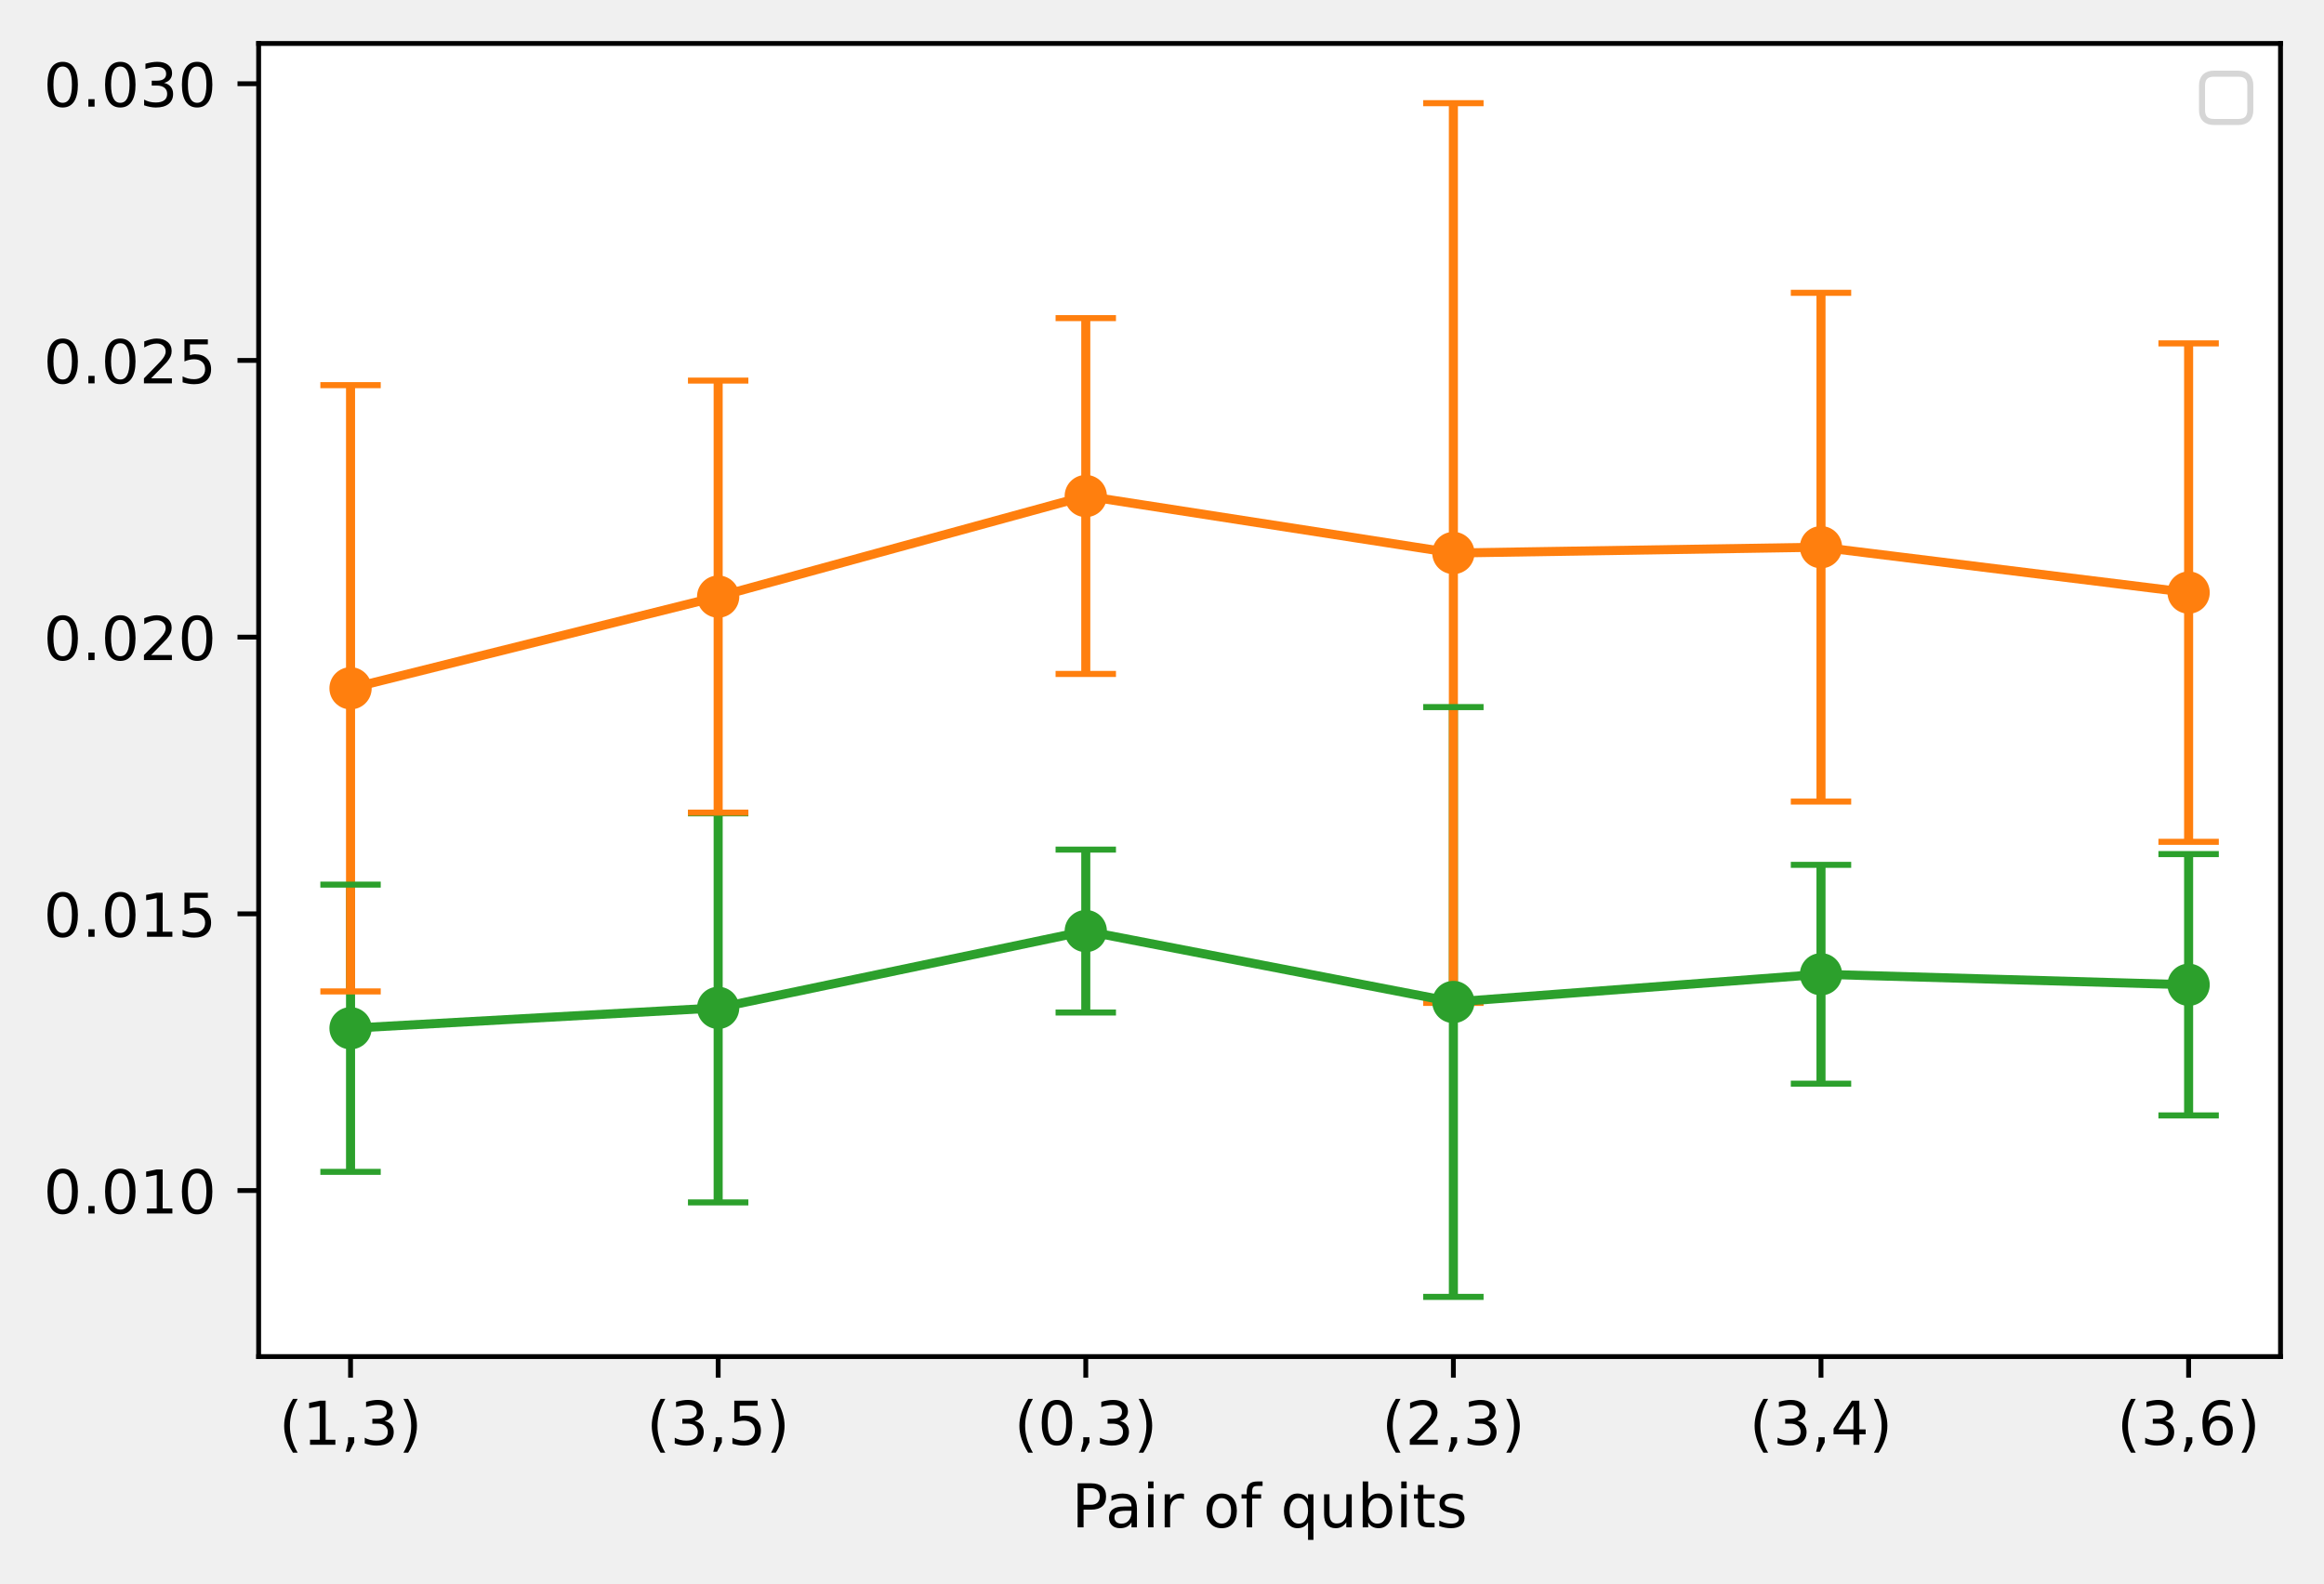
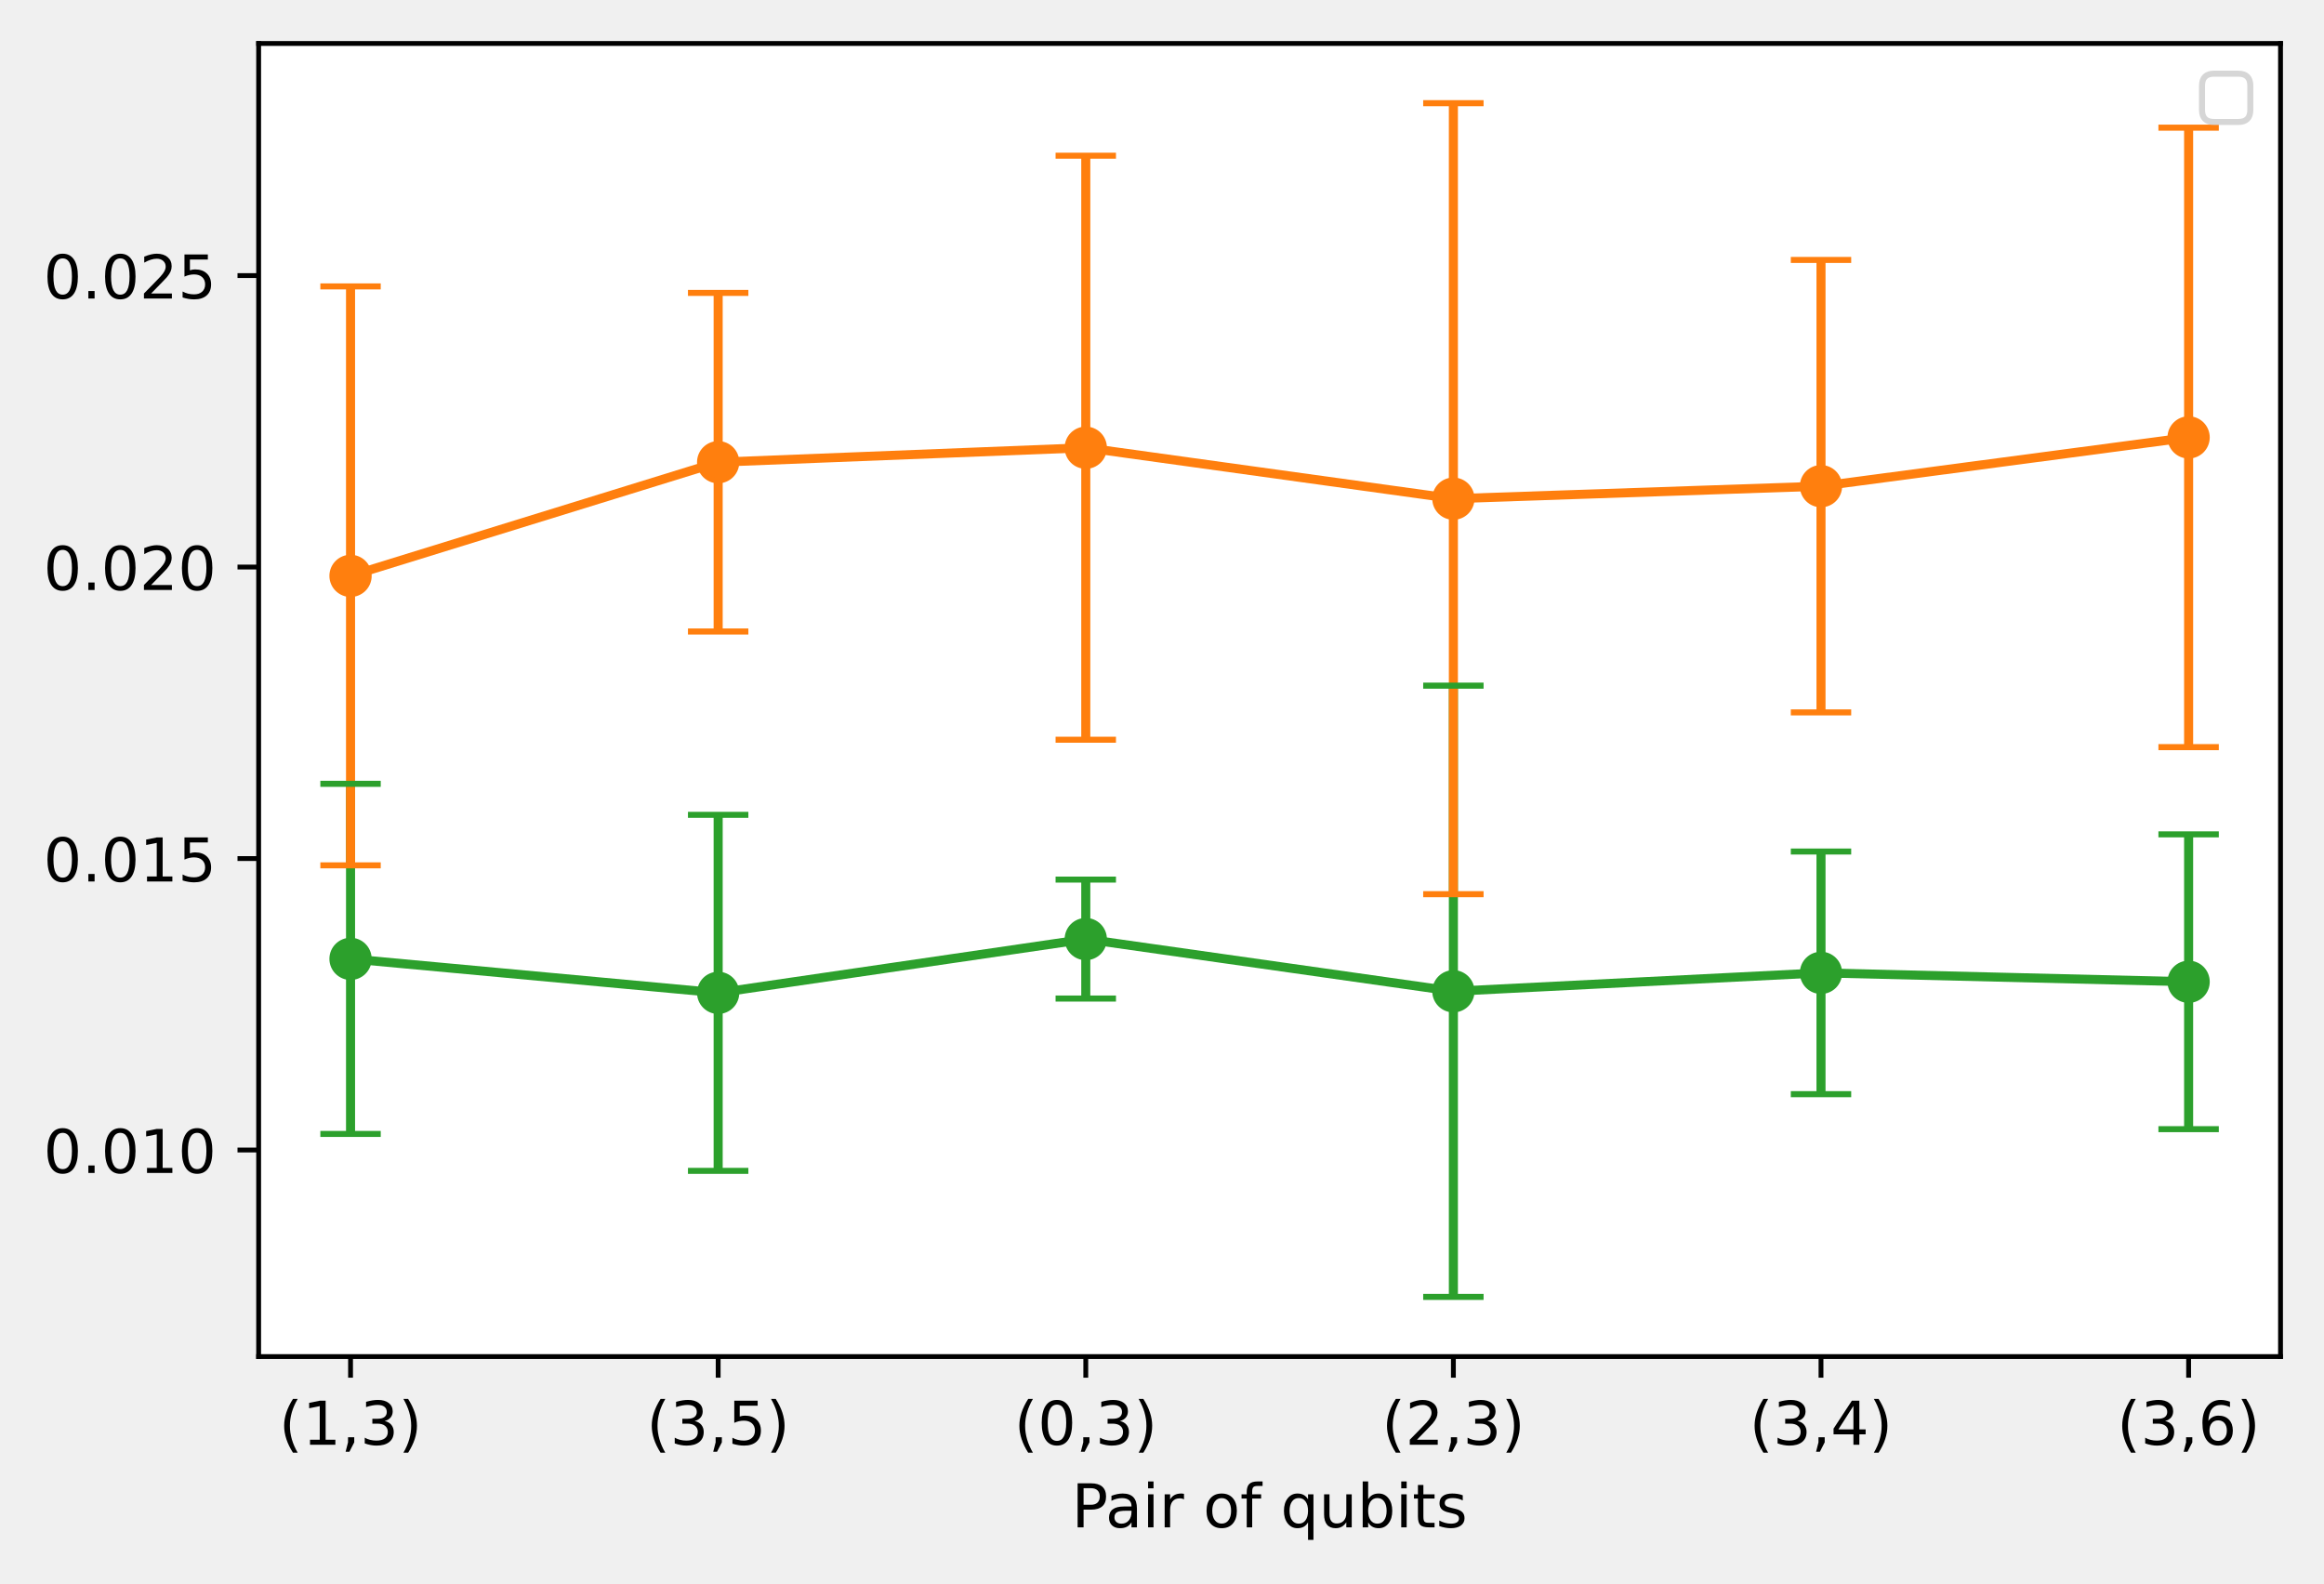
<svg xmlns="http://www.w3.org/2000/svg" xmlns:xlink="http://www.w3.org/1999/xlink" height="262.196pt" version="1.1" viewBox="0 0 384.828 262.196" width="384.828pt">
  <defs>
    <style type="text/css">*{stroke-linecap:butt;stroke-linejoin:round;}</style>
  </defs>
  <g id="figure_1">
    <g id="patch_1">
      <path d="M 0 262.196  L 384.828 262.196  L 384.828 0  L 0 0  z " style="fill:none;" />
    </g>
    <g id="axes_1">
      <g id="patch_2">
        <path d="M 42.828 224.64  L 377.628 224.64  L 377.628 7.2  L 42.828 7.2  z " style="fill:#ffffff;" />
      </g>
      <g id="matplotlib.axis_1">
        <g id="xtick_1">
          <g id="line2d_1">
            <defs>
-               <path d="M 0 0  L 0 3.5  " id="mccccca4d5f" style="stroke:#000000;stroke-width:0.8;" />
+               <path d="M 0 0  L 0 3.5  " id="ma3b569066b" style="stroke:#000000;stroke-width:0.8;" />
            </defs>
            <g>
-               <use style="stroke:#000000;stroke-width:0.8;" x="58.046" xlink:href="#mccccca4d5f" y="224.64" />
+               <use style="stroke:#000000;stroke-width:0.8;" x="58.046" xlink:href="#ma3b569066b" y="224.64" />
            </g>
          </g>
          <g id="text_1">
            <g transform="translate(46.19318 239.2384)scale(0.1 -0.1)">
              <defs>
                <path d="M 1984 4856  Q 1566 4138 1362 3434  Q 1159 2731 1159 2009  Q 1159 1288 1364 580  Q 1569 -128 1984 -844  L 1484 -844  Q 1016 -109 783 600  Q 550 1309 550 2009  Q 550 2706 781 3412  Q 1013 4119 1484 4856  L 1984 4856  z " id="DejaVuSans-28" transform="scale(0.015625)" />
                <path d="M 794 531  L 1825 531  L 1825 4091  L 703 3866  L 703 4441  L 1819 4666  L 2450 4666  L 2450 531  L 3481 531  L 3481 0  L 794 0  L 794 531  z " id="DejaVuSans-31" transform="scale(0.015625)" />
                <path d="M 750 794  L 1409 794  L 1409 256  L 897 -744  L 494 -744  L 750 256  L 750 794  z " id="DejaVuSans-2c" transform="scale(0.015625)" />
                <path d="M 2597 2516  Q 3050 2419 3304 2112  Q 3559 1806 3559 1356  Q 3559 666 3084 287  Q 2609 -91 1734 -91  Q 1441 -91 1130 -33  Q 819 25 488 141  L 488 750  Q 750 597 1062 519  Q 1375 441 1716 441  Q 2309 441 2620 675  Q 2931 909 2931 1356  Q 2931 1769 2642 2001  Q 2353 2234 1838 2234  L 1294 2234  L 1294 2753  L 1863 2753  Q 2328 2753 2575 2939  Q 2822 3125 2822 3475  Q 2822 3834 2567 4026  Q 2313 4219 1838 4219  Q 1578 4219 1281 4162  Q 984 4106 628 3988  L 628 4550  Q 988 4650 1302 4700  Q 1616 4750 1894 4750  Q 2613 4750 3031 4423  Q 3450 4097 3450 3541  Q 3450 3153 3228 2886  Q 3006 2619 2597 2516  z " id="DejaVuSans-33" transform="scale(0.015625)" />
                <path d="M 513 4856  L 1013 4856  Q 1481 4119 1714 3412  Q 1947 2706 1947 2009  Q 1947 1309 1714 600  Q 1481 -109 1013 -844  L 513 -844  Q 928 -128 1133 580  Q 1338 1288 1338 2009  Q 1338 2731 1133 3434  Q 928 4138 513 4856  z " id="DejaVuSans-29" transform="scale(0.015625)" />
              </defs>
              <use xlink:href="#DejaVuSans-28" />
              <use x="39.014" xlink:href="#DejaVuSans-31" />
              <use x="102.637" xlink:href="#DejaVuSans-2c" />
              <use x="134.424" xlink:href="#DejaVuSans-33" />
              <use x="198.047" xlink:href="#DejaVuSans-29" />
            </g>
          </g>
        </g>
        <g id="xtick_2">
          <g id="line2d_2">
            <g>
-               <use style="stroke:#000000;stroke-width:0.8;" x="118.919" xlink:href="#mccccca4d5f" y="224.64" />
+               <use style="stroke:#000000;stroke-width:0.8;" x="118.919" xlink:href="#ma3b569066b" y="224.64" />
            </g>
          </g>
          <g id="text_2">
            <g transform="translate(107.0659 239.2384)scale(0.1 -0.1)">
              <defs>
                <path d="M 691 4666  L 3169 4666  L 3169 4134  L 1269 4134  L 1269 2991  Q 1406 3038 1543 3061  Q 1681 3084 1819 3084  Q 2600 3084 3056 2656  Q 3513 2228 3513 1497  Q 3513 744 3044 326  Q 2575 -91 1722 -91  Q 1428 -91 1123 -41  Q 819 9 494 109  L 494 744  Q 775 591 1075 516  Q 1375 441 1709 441  Q 2250 441 2565 725  Q 2881 1009 2881 1497  Q 2881 1984 2565 2268  Q 2250 2553 1709 2553  Q 1456 2553 1204 2497  Q 953 2441 691 2322  L 691 4666  z " id="DejaVuSans-35" transform="scale(0.015625)" />
              </defs>
              <use xlink:href="#DejaVuSans-28" />
              <use x="39.014" xlink:href="#DejaVuSans-33" />
              <use x="102.637" xlink:href="#DejaVuSans-2c" />
              <use x="134.424" xlink:href="#DejaVuSans-35" />
              <use x="198.047" xlink:href="#DejaVuSans-29" />
            </g>
          </g>
        </g>
        <g id="xtick_3">
          <g id="line2d_3">
            <g>
-               <use style="stroke:#000000;stroke-width:0.8;" x="179.792" xlink:href="#mccccca4d5f" y="224.64" />
+               <use style="stroke:#000000;stroke-width:0.8;" x="179.792" xlink:href="#ma3b569066b" y="224.64" />
            </g>
          </g>
          <g id="text_3">
            <g transform="translate(167.9386 239.2384)scale(0.1 -0.1)">
              <defs>
                <path d="M 2034 4250  Q 1547 4250 1301 3770  Q 1056 3291 1056 2328  Q 1056 1369 1301 889  Q 1547 409 2034 409  Q 2525 409 2770 889  Q 3016 1369 3016 2328  Q 3016 3291 2770 3770  Q 2525 4250 2034 4250  z M 2034 4750  Q 2819 4750 3233 4129  Q 3647 3509 3647 2328  Q 3647 1150 3233 529  Q 2819 -91 2034 -91  Q 1250 -91 836 529  Q 422 1150 422 2328  Q 422 3509 836 4129  Q 1250 4750 2034 4750  z " id="DejaVuSans-30" transform="scale(0.015625)" />
              </defs>
              <use xlink:href="#DejaVuSans-28" />
              <use x="39.014" xlink:href="#DejaVuSans-30" />
              <use x="102.637" xlink:href="#DejaVuSans-2c" />
              <use x="134.424" xlink:href="#DejaVuSans-33" />
              <use x="198.047" xlink:href="#DejaVuSans-29" />
            </g>
          </g>
        </g>
        <g id="xtick_4">
          <g id="line2d_4">
            <g>
-               <use style="stroke:#000000;stroke-width:0.8;" x="240.664" xlink:href="#mccccca4d5f" y="224.64" />
+               <use style="stroke:#000000;stroke-width:0.8;" x="240.664" xlink:href="#ma3b569066b" y="224.64" />
            </g>
          </g>
          <g id="text_4">
            <g transform="translate(228.8114 239.2384)scale(0.1 -0.1)">
              <defs>
                <path d="M 1228 531  L 3431 531  L 3431 0  L 469 0  L 469 531  Q 828 903 1448 1529  Q 2069 2156 2228 2338  Q 2531 2678 2651 2914  Q 2772 3150 2772 3378  Q 2772 3750 2511 3984  Q 2250 4219 1831 4219  Q 1534 4219 1204 4116  Q 875 4013 500 3803  L 500 4441  Q 881 4594 1212 4672  Q 1544 4750 1819 4750  Q 2544 4750 2975 4387  Q 3406 4025 3406 3419  Q 3406 3131 3298 2873  Q 3191 2616 2906 2266  Q 2828 2175 2409 1742  Q 1991 1309 1228 531  z " id="DejaVuSans-32" transform="scale(0.015625)" />
              </defs>
              <use xlink:href="#DejaVuSans-28" />
              <use x="39.014" xlink:href="#DejaVuSans-32" />
              <use x="102.637" xlink:href="#DejaVuSans-2c" />
              <use x="134.424" xlink:href="#DejaVuSans-33" />
              <use x="198.047" xlink:href="#DejaVuSans-29" />
            </g>
          </g>
        </g>
        <g id="xtick_5">
          <g id="line2d_5">
            <g>
-               <use style="stroke:#000000;stroke-width:0.8;" x="301.537" xlink:href="#mccccca4d5f" y="224.64" />
+               <use style="stroke:#000000;stroke-width:0.8;" x="301.537" xlink:href="#ma3b569066b" y="224.64" />
            </g>
          </g>
          <g id="text_5">
            <g transform="translate(289.6841 239.2384)scale(0.1 -0.1)">
              <defs>
                <path d="M 2419 4116  L 825 1625  L 2419 1625  L 2419 4116  z M 2253 4666  L 3047 4666  L 3047 1625  L 3713 1625  L 3713 1100  L 3047 1100  L 3047 0  L 2419 0  L 2419 1100  L 313 1100  L 313 1709  L 2253 4666  z " id="DejaVuSans-34" transform="scale(0.015625)" />
              </defs>
              <use xlink:href="#DejaVuSans-28" />
              <use x="39.014" xlink:href="#DejaVuSans-33" />
              <use x="102.637" xlink:href="#DejaVuSans-2c" />
              <use x="134.424" xlink:href="#DejaVuSans-34" />
              <use x="198.047" xlink:href="#DejaVuSans-29" />
            </g>
          </g>
        </g>
        <g id="xtick_6">
          <g id="line2d_6">
            <g>
-               <use style="stroke:#000000;stroke-width:0.8;" x="362.41" xlink:href="#mccccca4d5f" y="224.64" />
+               <use style="stroke:#000000;stroke-width:0.8;" x="362.41" xlink:href="#ma3b569066b" y="224.64" />
            </g>
          </g>
          <g id="text_6">
            <g transform="translate(350.5568 239.2384)scale(0.1 -0.1)">
              <defs>
                <path d="M 2113 2584  Q 1688 2584 1439 2293  Q 1191 2003 1191 1497  Q 1191 994 1439 701  Q 1688 409 2113 409  Q 2538 409 2786 701  Q 3034 994 3034 1497  Q 3034 2003 2786 2293  Q 2538 2584 2113 2584  z M 3366 4563  L 3366 3988  Q 3128 4100 2886 4159  Q 2644 4219 2406 4219  Q 1781 4219 1451 3797  Q 1122 3375 1075 2522  Q 1259 2794 1537 2939  Q 1816 3084 2150 3084  Q 2853 3084 3261 2657  Q 3669 2231 3669 1497  Q 3669 778 3244 343  Q 2819 -91 2113 -91  Q 1303 -91 875 529  Q 447 1150 447 2328  Q 447 3434 972 4092  Q 1497 4750 2381 4750  Q 2619 4750 2861 4703  Q 3103 4656 3366 4563  z " id="DejaVuSans-36" transform="scale(0.015625)" />
              </defs>
              <use xlink:href="#DejaVuSans-28" />
              <use x="39.014" xlink:href="#DejaVuSans-33" />
              <use x="102.637" xlink:href="#DejaVuSans-2c" />
              <use x="134.424" xlink:href="#DejaVuSans-36" />
              <use x="198.047" xlink:href="#DejaVuSans-29" />
            </g>
          </g>
        </g>
        <g id="text_7">
          <g transform="translate(177.4609 252.9166)scale(0.1 -0.1)">
            <defs>
              <path d="M 1259 4147  L 1259 2394  L 2053 2394  Q 2494 2394 2734 2622  Q 2975 2850 2975 3272  Q 2975 3691 2734 3919  Q 2494 4147 2053 4147  L 1259 4147  z M 628 4666  L 2053 4666  Q 2838 4666 3239 4311  Q 3641 3956 3641 3272  Q 3641 2581 3239 2228  Q 2838 1875 2053 1875  L 1259 1875  L 1259 0  L 628 0  L 628 4666  z " id="DejaVuSans-50" transform="scale(0.015625)" />
              <path d="M 2194 1759  Q 1497 1759 1228 1600  Q 959 1441 959 1056  Q 959 750 1161 570  Q 1363 391 1709 391  Q 2188 391 2477 730  Q 2766 1069 2766 1631  L 2766 1759  L 2194 1759  z M 3341 1997  L 3341 0  L 2766 0  L 2766 531  Q 2569 213 2275 61  Q 1981 -91 1556 -91  Q 1019 -91 701 211  Q 384 513 384 1019  Q 384 1609 779 1909  Q 1175 2209 1959 2209  L 2766 2209  L 2766 2266  Q 2766 2663 2505 2880  Q 2244 3097 1772 3097  Q 1472 3097 1187 3025  Q 903 2953 641 2809  L 641 3341  Q 956 3463 1253 3523  Q 1550 3584 1831 3584  Q 2591 3584 2966 3190  Q 3341 2797 3341 1997  z " id="DejaVuSans-61" transform="scale(0.015625)" />
              <path d="M 603 3500  L 1178 3500  L 1178 0  L 603 0  L 603 3500  z M 603 4863  L 1178 4863  L 1178 4134  L 603 4134  L 603 4863  z " id="DejaVuSans-69" transform="scale(0.015625)" />
              <path d="M 2631 2963  Q 2534 3019 2420 3045  Q 2306 3072 2169 3072  Q 1681 3072 1420 2755  Q 1159 2438 1159 1844  L 1159 0  L 581 0  L 581 3500  L 1159 3500  L 1159 2956  Q 1341 3275 1631 3429  Q 1922 3584 2338 3584  Q 2397 3584 2469 3576  Q 2541 3569 2628 3553  L 2631 2963  z " id="DejaVuSans-72" transform="scale(0.015625)" />
              <path id="DejaVuSans-20" transform="scale(0.015625)" />
              <path d="M 1959 3097  Q 1497 3097 1228 2736  Q 959 2375 959 1747  Q 959 1119 1226 758  Q 1494 397 1959 397  Q 2419 397 2687 759  Q 2956 1122 2956 1747  Q 2956 2369 2687 2733  Q 2419 3097 1959 3097  z M 1959 3584  Q 2709 3584 3137 3096  Q 3566 2609 3566 1747  Q 3566 888 3137 398  Q 2709 -91 1959 -91  Q 1206 -91 779 398  Q 353 888 353 1747  Q 353 2609 779 3096  Q 1206 3584 1959 3584  z " id="DejaVuSans-6f" transform="scale(0.015625)" />
              <path d="M 2375 4863  L 2375 4384  L 1825 4384  Q 1516 4384 1395 4259  Q 1275 4134 1275 3809  L 1275 3500  L 2222 3500  L 2222 3053  L 1275 3053  L 1275 0  L 697 0  L 697 3053  L 147 3053  L 147 3500  L 697 3500  L 697 3744  Q 697 4328 969 4595  Q 1241 4863 1831 4863  L 2375 4863  z " id="DejaVuSans-66" transform="scale(0.015625)" />
              <path d="M 947 1747  Q 947 1113 1208 752  Q 1469 391 1925 391  Q 2381 391 2643 752  Q 2906 1113 2906 1747  Q 2906 2381 2643 2742  Q 2381 3103 1925 3103  Q 1469 3103 1208 2742  Q 947 2381 947 1747  z M 2906 525  Q 2725 213 2448 61  Q 2172 -91 1784 -91  Q 1150 -91 751 415  Q 353 922 353 1747  Q 353 2572 751 3078  Q 1150 3584 1784 3584  Q 2172 3584 2448 3432  Q 2725 3281 2906 2969  L 2906 3500  L 3481 3500  L 3481 -1331  L 2906 -1331  L 2906 525  z " id="DejaVuSans-71" transform="scale(0.015625)" />
              <path d="M 544 1381  L 544 3500  L 1119 3500  L 1119 1403  Q 1119 906 1312 657  Q 1506 409 1894 409  Q 2359 409 2629 706  Q 2900 1003 2900 1516  L 2900 3500  L 3475 3500  L 3475 0  L 2900 0  L 2900 538  Q 2691 219 2414 64  Q 2138 -91 1772 -91  Q 1169 -91 856 284  Q 544 659 544 1381  z M 1991 3584  L 1991 3584  z " id="DejaVuSans-75" transform="scale(0.015625)" />
              <path d="M 3116 1747  Q 3116 2381 2855 2742  Q 2594 3103 2138 3103  Q 1681 3103 1420 2742  Q 1159 2381 1159 1747  Q 1159 1113 1420 752  Q 1681 391 2138 391  Q 2594 391 2855 752  Q 3116 1113 3116 1747  z M 1159 2969  Q 1341 3281 1617 3432  Q 1894 3584 2278 3584  Q 2916 3584 3314 3078  Q 3713 2572 3713 1747  Q 3713 922 3314 415  Q 2916 -91 2278 -91  Q 1894 -91 1617 61  Q 1341 213 1159 525  L 1159 0  L 581 0  L 581 4863  L 1159 4863  L 1159 2969  z " id="DejaVuSans-62" transform="scale(0.015625)" />
              <path d="M 1172 4494  L 1172 3500  L 2356 3500  L 2356 3053  L 1172 3053  L 1172 1153  Q 1172 725 1289 603  Q 1406 481 1766 481  L 2356 481  L 2356 0  L 1766 0  Q 1100 0 847 248  Q 594 497 594 1153  L 594 3053  L 172 3053  L 172 3500  L 594 3500  L 594 4494  L 1172 4494  z " id="DejaVuSans-74" transform="scale(0.015625)" />
              <path d="M 2834 3397  L 2834 2853  Q 2591 2978 2328 3040  Q 2066 3103 1784 3103  Q 1356 3103 1142 2972  Q 928 2841 928 2578  Q 928 2378 1081 2264  Q 1234 2150 1697 2047  L 1894 2003  Q 2506 1872 2764 1633  Q 3022 1394 3022 966  Q 3022 478 2636 193  Q 2250 -91 1575 -91  Q 1294 -91 989 -36  Q 684 19 347 128  L 347 722  Q 666 556 975 473  Q 1284 391 1588 391  Q 1994 391 2212 530  Q 2431 669 2431 922  Q 2431 1156 2273 1281  Q 2116 1406 1581 1522  L 1381 1569  Q 847 1681 609 1914  Q 372 2147 372 2553  Q 372 3047 722 3315  Q 1072 3584 1716 3584  Q 2034 3584 2315 3537  Q 2597 3491 2834 3397  z " id="DejaVuSans-73" transform="scale(0.015625)" />
            </defs>
            <use xlink:href="#DejaVuSans-50" />
            <use x="55.803" xlink:href="#DejaVuSans-61" />
            <use x="117.082" xlink:href="#DejaVuSans-69" />
            <use x="144.865" xlink:href="#DejaVuSans-72" />
            <use x="185.979" xlink:href="#DejaVuSans-20" />
            <use x="217.766" xlink:href="#DejaVuSans-6f" />
            <use x="278.947" xlink:href="#DejaVuSans-66" />
            <use x="314.152" xlink:href="#DejaVuSans-20" />
            <use x="345.939" xlink:href="#DejaVuSans-71" />
            <use x="409.416" xlink:href="#DejaVuSans-75" />
            <use x="472.795" xlink:href="#DejaVuSans-62" />
            <use x="536.271" xlink:href="#DejaVuSans-69" />
            <use x="564.055" xlink:href="#DejaVuSans-74" />
            <use x="603.264" xlink:href="#DejaVuSans-73" />
          </g>
        </g>
      </g>
      <g id="matplotlib.axis_2">
        <g id="ytick_1">
          <g id="line2d_7">
            <defs>
-               <path d="M 0 0  L -3.5 0  " id="m61c6cd7e8d" style="stroke:#000000;stroke-width:0.8;" />
+               <path d="M 0 0  L -3.5 0  " id="mb4eb012445" style="stroke:#000000;stroke-width:0.8;" />
            </defs>
            <g>
-               <use style="stroke:#000000;stroke-width:0.8;" x="42.828" xlink:href="#m61c6cd7e8d" y="197.144" />
+               <use style="stroke:#000000;stroke-width:0.8;" x="42.828" xlink:href="#mb4eb012445" y="190.434" />
            </g>
          </g>
          <g id="text_8">
-             <g transform="translate(7.2 200.9431)scale(0.1 -0.1)">
+             <g transform="translate(7.2 194.2329)scale(0.1 -0.1)">
              <defs>
                <path d="M 684 794  L 1344 794  L 1344 0  L 684 0  L 684 794  z " id="DejaVuSans-2e" transform="scale(0.015625)" />
              </defs>
              <use xlink:href="#DejaVuSans-30" />
              <use x="63.623" xlink:href="#DejaVuSans-2e" />
              <use x="95.41" xlink:href="#DejaVuSans-30" />
              <use x="159.033" xlink:href="#DejaVuSans-31" />
              <use x="222.656" xlink:href="#DejaVuSans-30" />
            </g>
          </g>
        </g>
        <g id="ytick_2">
          <g id="line2d_8">
            <g>
-               <use style="stroke:#000000;stroke-width:0.8;" x="42.828" xlink:href="#m61c6cd7e8d" y="151.323" />
+               <use style="stroke:#000000;stroke-width:0.8;" x="42.828" xlink:href="#mb4eb012445" y="142.167" />
            </g>
          </g>
          <g id="text_9">
-             <g transform="translate(7.2 155.1224)scale(0.1 -0.1)">
+             <g transform="translate(7.2 145.9659)scale(0.1 -0.1)">
              <use xlink:href="#DejaVuSans-30" />
              <use x="63.623" xlink:href="#DejaVuSans-2e" />
              <use x="95.41" xlink:href="#DejaVuSans-30" />
              <use x="159.033" xlink:href="#DejaVuSans-31" />
              <use x="222.656" xlink:href="#DejaVuSans-35" />
            </g>
          </g>
        </g>
        <g id="ytick_3">
          <g id="line2d_9">
            <g>
-               <use style="stroke:#000000;stroke-width:0.8;" x="42.828" xlink:href="#m61c6cd7e8d" y="105.502" />
+               <use style="stroke:#000000;stroke-width:0.8;" x="42.828" xlink:href="#mb4eb012445" y="93.9" />
            </g>
          </g>
          <g id="text_10">
-             <g transform="translate(7.2 109.3017)scale(0.1 -0.1)">
+             <g transform="translate(7.2 97.69894)scale(0.1 -0.1)">
              <use xlink:href="#DejaVuSans-30" />
              <use x="63.623" xlink:href="#DejaVuSans-2e" />
              <use x="95.41" xlink:href="#DejaVuSans-30" />
              <use x="159.033" xlink:href="#DejaVuSans-32" />
              <use x="222.656" xlink:href="#DejaVuSans-30" />
            </g>
          </g>
        </g>
        <g id="ytick_4">
          <g id="line2d_10">
            <g>
-               <use style="stroke:#000000;stroke-width:0.8;" x="42.828" xlink:href="#m61c6cd7e8d" y="59.682" />
+               <use style="stroke:#000000;stroke-width:0.8;" x="42.828" xlink:href="#mb4eb012445" y="45.633" />
            </g>
          </g>
          <g id="text_11">
-             <g transform="translate(7.2 63.48098)scale(0.1 -0.1)">
+             <g transform="translate(7.2 49.43195)scale(0.1 -0.1)">
              <use xlink:href="#DejaVuSans-30" />
              <use x="63.623" xlink:href="#DejaVuSans-2e" />
              <use x="95.41" xlink:href="#DejaVuSans-30" />
              <use x="159.033" xlink:href="#DejaVuSans-32" />
              <use x="222.656" xlink:href="#DejaVuSans-35" />
            </g>
          </g>
        </g>
-         <g id="ytick_5">
-           <g id="line2d_11">
-             <g>
-               <use style="stroke:#000000;stroke-width:0.8;" x="42.828" xlink:href="#m61c6cd7e8d" y="13.861" />
-             </g>
-           </g>
-           <g id="text_12">
-             <g transform="translate(7.2 17.66025)scale(0.1 -0.1)">
-               <use xlink:href="#DejaVuSans-30" />
-               <use x="63.623" xlink:href="#DejaVuSans-2e" />
-               <use x="95.41" xlink:href="#DejaVuSans-30" />
-               <use x="159.033" xlink:href="#DejaVuSans-33" />
-               <use x="222.656" xlink:href="#DejaVuSans-30" />
-             </g>
-           </g>
-         </g>
      </g>
      <g id="LineCollection_1">
-         <path clip-path="url(#pcbb42868fd)" d="M 58.046 194.052  L 58.046 146.484  " style="fill:none;stroke:#2ca02c;stroke-width:1.5;" />
-         <path clip-path="url(#pcbb42868fd)" d="M 118.919 199.109  L 118.919 134.681  " style="fill:none;stroke:#2ca02c;stroke-width:1.5;" />
-         <path clip-path="url(#pcbb42868fd)" d="M 179.792 167.668  L 179.792 140.686  " style="fill:none;stroke:#2ca02c;stroke-width:1.5;" />
-         <path clip-path="url(#pcbb42868fd)" d="M 240.664 214.756  L 240.664 117.09  " style="fill:none;stroke:#2ca02c;stroke-width:1.5;" />
-         <path clip-path="url(#pcbb42868fd)" d="M 301.537 179.446  L 301.537 143.214  " style="fill:none;stroke:#2ca02c;stroke-width:1.5;" />
-         <path clip-path="url(#pcbb42868fd)" d="M 362.41 184.708  L 362.41 141.434  " style="fill:none;stroke:#2ca02c;stroke-width:1.5;" />
+         <path clip-path="url(#pcae51e3ff2)" d="M 58.046 187.769  L 58.046 129.793  " style="fill:none;stroke:#2ca02c;stroke-width:1.5;" />
+         <path clip-path="url(#pcae51e3ff2)" d="M 118.919 193.886  L 118.919 134.931  " style="fill:none;stroke:#2ca02c;stroke-width:1.5;" />
+         <path clip-path="url(#pcae51e3ff2)" d="M 179.792 165.351  L 179.792 145.657  " style="fill:none;stroke:#2ca02c;stroke-width:1.5;" />
+         <path clip-path="url(#pcae51e3ff2)" d="M 240.664 214.756  L 240.664 113.54  " style="fill:none;stroke:#2ca02c;stroke-width:1.5;" />
+         <path clip-path="url(#pcae51e3ff2)" d="M 301.537 181.186  L 301.537 141.008  " style="fill:none;stroke:#2ca02c;stroke-width:1.5;" />
+         <path clip-path="url(#pcae51e3ff2)" d="M 362.41 186.98  L 362.41 138.166  " style="fill:none;stroke:#2ca02c;stroke-width:1.5;" />
      </g>
      <g id="LineCollection_2">
-         <path clip-path="url(#pcbb42868fd)" d="M 58.046 164.171  L 58.046 63.781  " style="fill:none;stroke:#ff7f0e;stroke-width:1.5;" />
-         <path clip-path="url(#pcbb42868fd)" d="M 118.919 134.563  L 118.919 63.022  " style="fill:none;stroke:#ff7f0e;stroke-width:1.5;" />
-         <path clip-path="url(#pcbb42868fd)" d="M 179.792 111.598  L 179.792 52.682  " style="fill:none;stroke:#ff7f0e;stroke-width:1.5;" />
-         <path clip-path="url(#pcbb42868fd)" d="M 240.664 166.069  L 240.664 17.084  " style="fill:none;stroke:#ff7f0e;stroke-width:1.5;" />
-         <path clip-path="url(#pcbb42868fd)" d="M 301.537 132.736  L 301.537 48.488  " style="fill:none;stroke:#ff7f0e;stroke-width:1.5;" />
-         <path clip-path="url(#pcbb42868fd)" d="M 362.41 139.398  L 362.41 56.86  " style="fill:none;stroke:#ff7f0e;stroke-width:1.5;" />
+         <path clip-path="url(#pcae51e3ff2)" d="M 58.046 143.297  L 58.046 47.426  " style="fill:none;stroke:#ff7f0e;stroke-width:1.5;" />
+         <path clip-path="url(#pcae51e3ff2)" d="M 118.919 104.569  L 118.919 48.504  " style="fill:none;stroke:#ff7f0e;stroke-width:1.5;" />
+         <path clip-path="url(#pcae51e3ff2)" d="M 179.792 122.495  L 179.792 25.783  " style="fill:none;stroke:#ff7f0e;stroke-width:1.5;" />
+         <path clip-path="url(#pcae51e3ff2)" d="M 240.664 148.069  L 240.664 17.084  " style="fill:none;stroke:#ff7f0e;stroke-width:1.5;" />
+         <path clip-path="url(#pcae51e3ff2)" d="M 301.537 117.969  L 301.537 43.046  " style="fill:none;stroke:#ff7f0e;stroke-width:1.5;" />
+         <path clip-path="url(#pcae51e3ff2)" d="M 362.41 123.72  L 362.41 21.142  " style="fill:none;stroke:#ff7f0e;stroke-width:1.5;" />
+       </g>
+       <g id="line2d_11">
+         <defs>
+           <path d="M 5 0  L -5 -0  " id="m7d1d9628ff" style="stroke:#2ca02c;" />
+         </defs>
+         <g clip-path="url(#pcae51e3ff2)">
+           <use style="fill:#2ca02c;stroke:#2ca02c;" x="58.046" xlink:href="#m7d1d9628ff" y="187.769" />
+           <use style="fill:#2ca02c;stroke:#2ca02c;" x="118.919" xlink:href="#m7d1d9628ff" y="193.886" />
+           <use style="fill:#2ca02c;stroke:#2ca02c;" x="179.792" xlink:href="#m7d1d9628ff" y="165.351" />
+           <use style="fill:#2ca02c;stroke:#2ca02c;" x="240.664" xlink:href="#m7d1d9628ff" y="214.756" />
+           <use style="fill:#2ca02c;stroke:#2ca02c;" x="301.537" xlink:href="#m7d1d9628ff" y="181.186" />
+           <use style="fill:#2ca02c;stroke:#2ca02c;" x="362.41" xlink:href="#m7d1d9628ff" y="186.98" />
+         </g>
      </g>
      <g id="line2d_12">
+         <g clip-path="url(#pcae51e3ff2)">
+           <use style="fill:#2ca02c;stroke:#2ca02c;" x="58.046" xlink:href="#m7d1d9628ff" y="129.793" />
+           <use style="fill:#2ca02c;stroke:#2ca02c;" x="118.919" xlink:href="#m7d1d9628ff" y="134.931" />
+           <use style="fill:#2ca02c;stroke:#2ca02c;" x="179.792" xlink:href="#m7d1d9628ff" y="145.657" />
+           <use style="fill:#2ca02c;stroke:#2ca02c;" x="240.664" xlink:href="#m7d1d9628ff" y="113.54" />
+           <use style="fill:#2ca02c;stroke:#2ca02c;" x="301.537" xlink:href="#m7d1d9628ff" y="141.008" />
+           <use style="fill:#2ca02c;stroke:#2ca02c;" x="362.41" xlink:href="#m7d1d9628ff" y="138.166" />
+         </g>
+       </g>
+       <g id="line2d_13">
        <defs>
-           <path d="M 5 0  L -5 -0  " id="m25b0f403b3" style="stroke:#2ca02c;" />
+           <path d="M 5 0  L -5 -0  " id="mc51a21be77" style="stroke:#ff7f0e;" />
        </defs>
-         <g clip-path="url(#pcbb42868fd)">
-           <use style="fill:#2ca02c;stroke:#2ca02c;" x="58.046" xlink:href="#m25b0f403b3" y="194.052" />
-           <use style="fill:#2ca02c;stroke:#2ca02c;" x="118.919" xlink:href="#m25b0f403b3" y="199.109" />
-           <use style="fill:#2ca02c;stroke:#2ca02c;" x="179.792" xlink:href="#m25b0f403b3" y="167.668" />
-           <use style="fill:#2ca02c;stroke:#2ca02c;" x="240.664" xlink:href="#m25b0f403b3" y="214.756" />
-           <use style="fill:#2ca02c;stroke:#2ca02c;" x="301.537" xlink:href="#m25b0f403b3" y="179.446" />
-           <use style="fill:#2ca02c;stroke:#2ca02c;" x="362.41" xlink:href="#m25b0f403b3" y="184.708" />
-         </g>
-       </g>
-       <g id="line2d_13">
-         <g clip-path="url(#pcbb42868fd)">
-           <use style="fill:#2ca02c;stroke:#2ca02c;" x="58.046" xlink:href="#m25b0f403b3" y="146.484" />
-           <use style="fill:#2ca02c;stroke:#2ca02c;" x="118.919" xlink:href="#m25b0f403b3" y="134.681" />
-           <use style="fill:#2ca02c;stroke:#2ca02c;" x="179.792" xlink:href="#m25b0f403b3" y="140.686" />
-           <use style="fill:#2ca02c;stroke:#2ca02c;" x="240.664" xlink:href="#m25b0f403b3" y="117.09" />
-           <use style="fill:#2ca02c;stroke:#2ca02c;" x="301.537" xlink:href="#m25b0f403b3" y="143.214" />
-           <use style="fill:#2ca02c;stroke:#2ca02c;" x="362.41" xlink:href="#m25b0f403b3" y="141.434" />
+         <g clip-path="url(#pcae51e3ff2)">
+           <use style="fill:#ff7f0e;stroke:#ff7f0e;" x="58.046" xlink:href="#mc51a21be77" y="143.297" />
+           <use style="fill:#ff7f0e;stroke:#ff7f0e;" x="118.919" xlink:href="#mc51a21be77" y="104.569" />
+           <use style="fill:#ff7f0e;stroke:#ff7f0e;" x="179.792" xlink:href="#mc51a21be77" y="122.495" />
+           <use style="fill:#ff7f0e;stroke:#ff7f0e;" x="240.664" xlink:href="#mc51a21be77" y="148.069" />
+           <use style="fill:#ff7f0e;stroke:#ff7f0e;" x="301.537" xlink:href="#mc51a21be77" y="117.969" />
+           <use style="fill:#ff7f0e;stroke:#ff7f0e;" x="362.41" xlink:href="#mc51a21be77" y="123.72" />
        </g>
      </g>
      <g id="line2d_14">
+         <g clip-path="url(#pcae51e3ff2)">
+           <use style="fill:#ff7f0e;stroke:#ff7f0e;" x="58.046" xlink:href="#mc51a21be77" y="47.426" />
+           <use style="fill:#ff7f0e;stroke:#ff7f0e;" x="118.919" xlink:href="#mc51a21be77" y="48.504" />
+           <use style="fill:#ff7f0e;stroke:#ff7f0e;" x="179.792" xlink:href="#mc51a21be77" y="25.783" />
+           <use style="fill:#ff7f0e;stroke:#ff7f0e;" x="240.664" xlink:href="#mc51a21be77" y="17.084" />
+           <use style="fill:#ff7f0e;stroke:#ff7f0e;" x="301.537" xlink:href="#mc51a21be77" y="43.046" />
+           <use style="fill:#ff7f0e;stroke:#ff7f0e;" x="362.41" xlink:href="#mc51a21be77" y="21.142" />
+         </g>
+       </g>
+       <g id="line2d_15">
+         <path clip-path="url(#pcae51e3ff2)" d="M 58.046 158.781  L 118.919 164.409  L 179.792 155.504  L 240.664 164.148  L 301.537 161.097  L 362.41 162.573  " style="fill:none;stroke:#2ca02c;stroke-linecap:square;stroke-width:1.5;" />
        <defs>
-           <path d="M 5 0  L -5 -0  " id="m4a31a6e13d" style="stroke:#ff7f0e;" />
+           <path d="M 0 3  C 0.796 3 1.559 2.684 2.121 2.121  C 2.684 1.559 3 0.796 3 0  C 3 -0.796 2.684 -1.559 2.121 -2.121  C 1.559 -2.684 0.796 -3 0 -3  C -0.796 -3 -1.559 -2.684 -2.121 -2.121  C -2.684 -1.559 -3 -0.796 -3 0  C -3 0.796 -2.684 1.559 -2.121 2.121  C -1.559 2.684 -0.796 3 0 3  z " id="m05db8d5c7d" style="stroke:#2ca02c;" />
        </defs>
-         <g clip-path="url(#pcbb42868fd)">
-           <use style="fill:#ff7f0e;stroke:#ff7f0e;" x="58.046" xlink:href="#m4a31a6e13d" y="164.171" />
-           <use style="fill:#ff7f0e;stroke:#ff7f0e;" x="118.919" xlink:href="#m4a31a6e13d" y="134.563" />
-           <use style="fill:#ff7f0e;stroke:#ff7f0e;" x="179.792" xlink:href="#m4a31a6e13d" y="111.598" />
-           <use style="fill:#ff7f0e;stroke:#ff7f0e;" x="240.664" xlink:href="#m4a31a6e13d" y="166.069" />
-           <use style="fill:#ff7f0e;stroke:#ff7f0e;" x="301.537" xlink:href="#m4a31a6e13d" y="132.736" />
-           <use style="fill:#ff7f0e;stroke:#ff7f0e;" x="362.41" xlink:href="#m4a31a6e13d" y="139.398" />
-         </g>
-       </g>
-       <g id="line2d_15">
-         <g clip-path="url(#pcbb42868fd)">
-           <use style="fill:#ff7f0e;stroke:#ff7f0e;" x="58.046" xlink:href="#m4a31a6e13d" y="63.781" />
-           <use style="fill:#ff7f0e;stroke:#ff7f0e;" x="118.919" xlink:href="#m4a31a6e13d" y="63.022" />
-           <use style="fill:#ff7f0e;stroke:#ff7f0e;" x="179.792" xlink:href="#m4a31a6e13d" y="52.682" />
-           <use style="fill:#ff7f0e;stroke:#ff7f0e;" x="240.664" xlink:href="#m4a31a6e13d" y="17.084" />
-           <use style="fill:#ff7f0e;stroke:#ff7f0e;" x="301.537" xlink:href="#m4a31a6e13d" y="48.488" />
-           <use style="fill:#ff7f0e;stroke:#ff7f0e;" x="362.41" xlink:href="#m4a31a6e13d" y="56.86" />
+         <g clip-path="url(#pcae51e3ff2)">
+           <use style="fill:#2ca02c;stroke:#2ca02c;" x="58.046" xlink:href="#m05db8d5c7d" y="158.781" />
+           <use style="fill:#2ca02c;stroke:#2ca02c;" x="118.919" xlink:href="#m05db8d5c7d" y="164.409" />
+           <use style="fill:#2ca02c;stroke:#2ca02c;" x="179.792" xlink:href="#m05db8d5c7d" y="155.504" />
+           <use style="fill:#2ca02c;stroke:#2ca02c;" x="240.664" xlink:href="#m05db8d5c7d" y="164.148" />
+           <use style="fill:#2ca02c;stroke:#2ca02c;" x="301.537" xlink:href="#m05db8d5c7d" y="161.097" />
+           <use style="fill:#2ca02c;stroke:#2ca02c;" x="362.41" xlink:href="#m05db8d5c7d" y="162.573" />
        </g>
      </g>
      <g id="line2d_16">
-         <path clip-path="url(#pcbb42868fd)" d="M 58.046 170.268  L 118.919 166.895  L 179.792 154.177  L 240.664 165.923  L 301.537 161.33  L 362.41 163.071  " style="fill:none;stroke:#2ca02c;stroke-linecap:square;stroke-width:1.5;" />
+         <path clip-path="url(#pcae51e3ff2)" d="M 58.046 95.361  L 118.919 76.537  L 179.792 74.139  L 240.664 82.576  L 301.537 80.508  L 362.41 72.431  " style="fill:none;stroke:#ff7f0e;stroke-linecap:square;stroke-width:1.5;" />
        <defs>
-           <path d="M 0 3  C 0.796 3 1.559 2.684 2.121 2.121  C 2.684 1.559 3 0.796 3 0  C 3 -0.796 2.684 -1.559 2.121 -2.121  C 1.559 -2.684 0.796 -3 0 -3  C -0.796 -3 -1.559 -2.684 -2.121 -2.121  C -2.684 -1.559 -3 -0.796 -3 0  C -3 0.796 -2.684 1.559 -2.121 2.121  C -1.559 2.684 -0.796 3 0 3  z " id="m713231ed81" style="stroke:#2ca02c;" />
+           <path d="M 0 3  C 0.796 3 1.559 2.684 2.121 2.121  C 2.684 1.559 3 0.796 3 0  C 3 -0.796 2.684 -1.559 2.121 -2.121  C 1.559 -2.684 0.796 -3 0 -3  C -0.796 -3 -1.559 -2.684 -2.121 -2.121  C -2.684 -1.559 -3 -0.796 -3 0  C -3 0.796 -2.684 1.559 -2.121 2.121  C -1.559 2.684 -0.796 3 0 3  z " id="m631ee3300f" style="stroke:#ff7f0e;" />
        </defs>
-         <g clip-path="url(#pcbb42868fd)">
-           <use style="fill:#2ca02c;stroke:#2ca02c;" x="58.046" xlink:href="#m713231ed81" y="170.268" />
-           <use style="fill:#2ca02c;stroke:#2ca02c;" x="118.919" xlink:href="#m713231ed81" y="166.895" />
-           <use style="fill:#2ca02c;stroke:#2ca02c;" x="179.792" xlink:href="#m713231ed81" y="154.177" />
-           <use style="fill:#2ca02c;stroke:#2ca02c;" x="240.664" xlink:href="#m713231ed81" y="165.923" />
-           <use style="fill:#2ca02c;stroke:#2ca02c;" x="301.537" xlink:href="#m713231ed81" y="161.33" />
-           <use style="fill:#2ca02c;stroke:#2ca02c;" x="362.41" xlink:href="#m713231ed81" y="163.071" />
-         </g>
-       </g>
-       <g id="line2d_17">
-         <path clip-path="url(#pcbb42868fd)" d="M 58.046 113.976  L 118.919 98.793  L 179.792 82.14  L 240.664 91.576  L 301.537 90.612  L 362.41 98.129  " style="fill:none;stroke:#ff7f0e;stroke-linecap:square;stroke-width:1.5;" />
-         <defs>
-           <path d="M 0 3  C 0.796 3 1.559 2.684 2.121 2.121  C 2.684 1.559 3 0.796 3 0  C 3 -0.796 2.684 -1.559 2.121 -2.121  C 1.559 -2.684 0.796 -3 0 -3  C -0.796 -3 -1.559 -2.684 -2.121 -2.121  C -2.684 -1.559 -3 -0.796 -3 0  C -3 0.796 -2.684 1.559 -2.121 2.121  C -1.559 2.684 -0.796 3 0 3  z " id="mbb0b44f406" style="stroke:#ff7f0e;" />
-         </defs>
-         <g clip-path="url(#pcbb42868fd)">
-           <use style="fill:#ff7f0e;stroke:#ff7f0e;" x="58.046" xlink:href="#mbb0b44f406" y="113.976" />
-           <use style="fill:#ff7f0e;stroke:#ff7f0e;" x="118.919" xlink:href="#mbb0b44f406" y="98.793" />
-           <use style="fill:#ff7f0e;stroke:#ff7f0e;" x="179.792" xlink:href="#mbb0b44f406" y="82.14" />
-           <use style="fill:#ff7f0e;stroke:#ff7f0e;" x="240.664" xlink:href="#mbb0b44f406" y="91.576" />
-           <use style="fill:#ff7f0e;stroke:#ff7f0e;" x="301.537" xlink:href="#mbb0b44f406" y="90.612" />
-           <use style="fill:#ff7f0e;stroke:#ff7f0e;" x="362.41" xlink:href="#mbb0b44f406" y="98.129" />
+         <g clip-path="url(#pcae51e3ff2)">
+           <use style="fill:#ff7f0e;stroke:#ff7f0e;" x="58.046" xlink:href="#m631ee3300f" y="95.361" />
+           <use style="fill:#ff7f0e;stroke:#ff7f0e;" x="118.919" xlink:href="#m631ee3300f" y="76.537" />
+           <use style="fill:#ff7f0e;stroke:#ff7f0e;" x="179.792" xlink:href="#m631ee3300f" y="74.139" />
+           <use style="fill:#ff7f0e;stroke:#ff7f0e;" x="240.664" xlink:href="#m631ee3300f" y="82.576" />
+           <use style="fill:#ff7f0e;stroke:#ff7f0e;" x="301.537" xlink:href="#m631ee3300f" y="80.508" />
+           <use style="fill:#ff7f0e;stroke:#ff7f0e;" x="362.41" xlink:href="#m631ee3300f" y="72.431" />
        </g>
      </g>
      <g id="patch_3">
        <path d="M 42.828 224.64  L 42.828 7.2  " style="fill:none;stroke:#000000;stroke-linecap:square;stroke-linejoin:miter;stroke-width:0.8;" />
      </g>
      <g id="patch_4">
        <path d="M 377.628 224.64  L 377.628 7.2  " style="fill:none;stroke:#000000;stroke-linecap:square;stroke-linejoin:miter;stroke-width:0.8;" />
      </g>
      <g id="patch_5">
        <path d="M 42.828 224.64  L 377.628 224.64  " style="fill:none;stroke:#000000;stroke-linecap:square;stroke-linejoin:miter;stroke-width:0.8;" />
      </g>
      <g id="patch_6">
        <path d="M 42.828 7.2  L 377.628 7.2  " style="fill:none;stroke:#000000;stroke-linecap:square;stroke-linejoin:miter;stroke-width:0.8;" />
      </g>
      <g id="legend_1">
        <g id="patch_7">
          <path d="M 366.628 20.2  L 370.628 20.2  Q 372.628 20.2 372.628 18.2  L 372.628 14.2  Q 372.628 12.2 370.628 12.2  L 366.628 12.2  Q 364.628 12.2 364.628 14.2  L 364.628 18.2  Q 364.628 20.2 366.628 20.2  z " style="fill:#ffffff;opacity:0.8;stroke:#cccccc;stroke-linejoin:miter;" />
        </g>
      </g>
    </g>
  </g>
  <defs>
-     <clipPath id="pcbb42868fd">
+     <clipPath id="pcae51e3ff2">
      <rect height="217.44" width="334.8" x="42.828" y="7.2" />
    </clipPath>
  </defs>
</svg>
